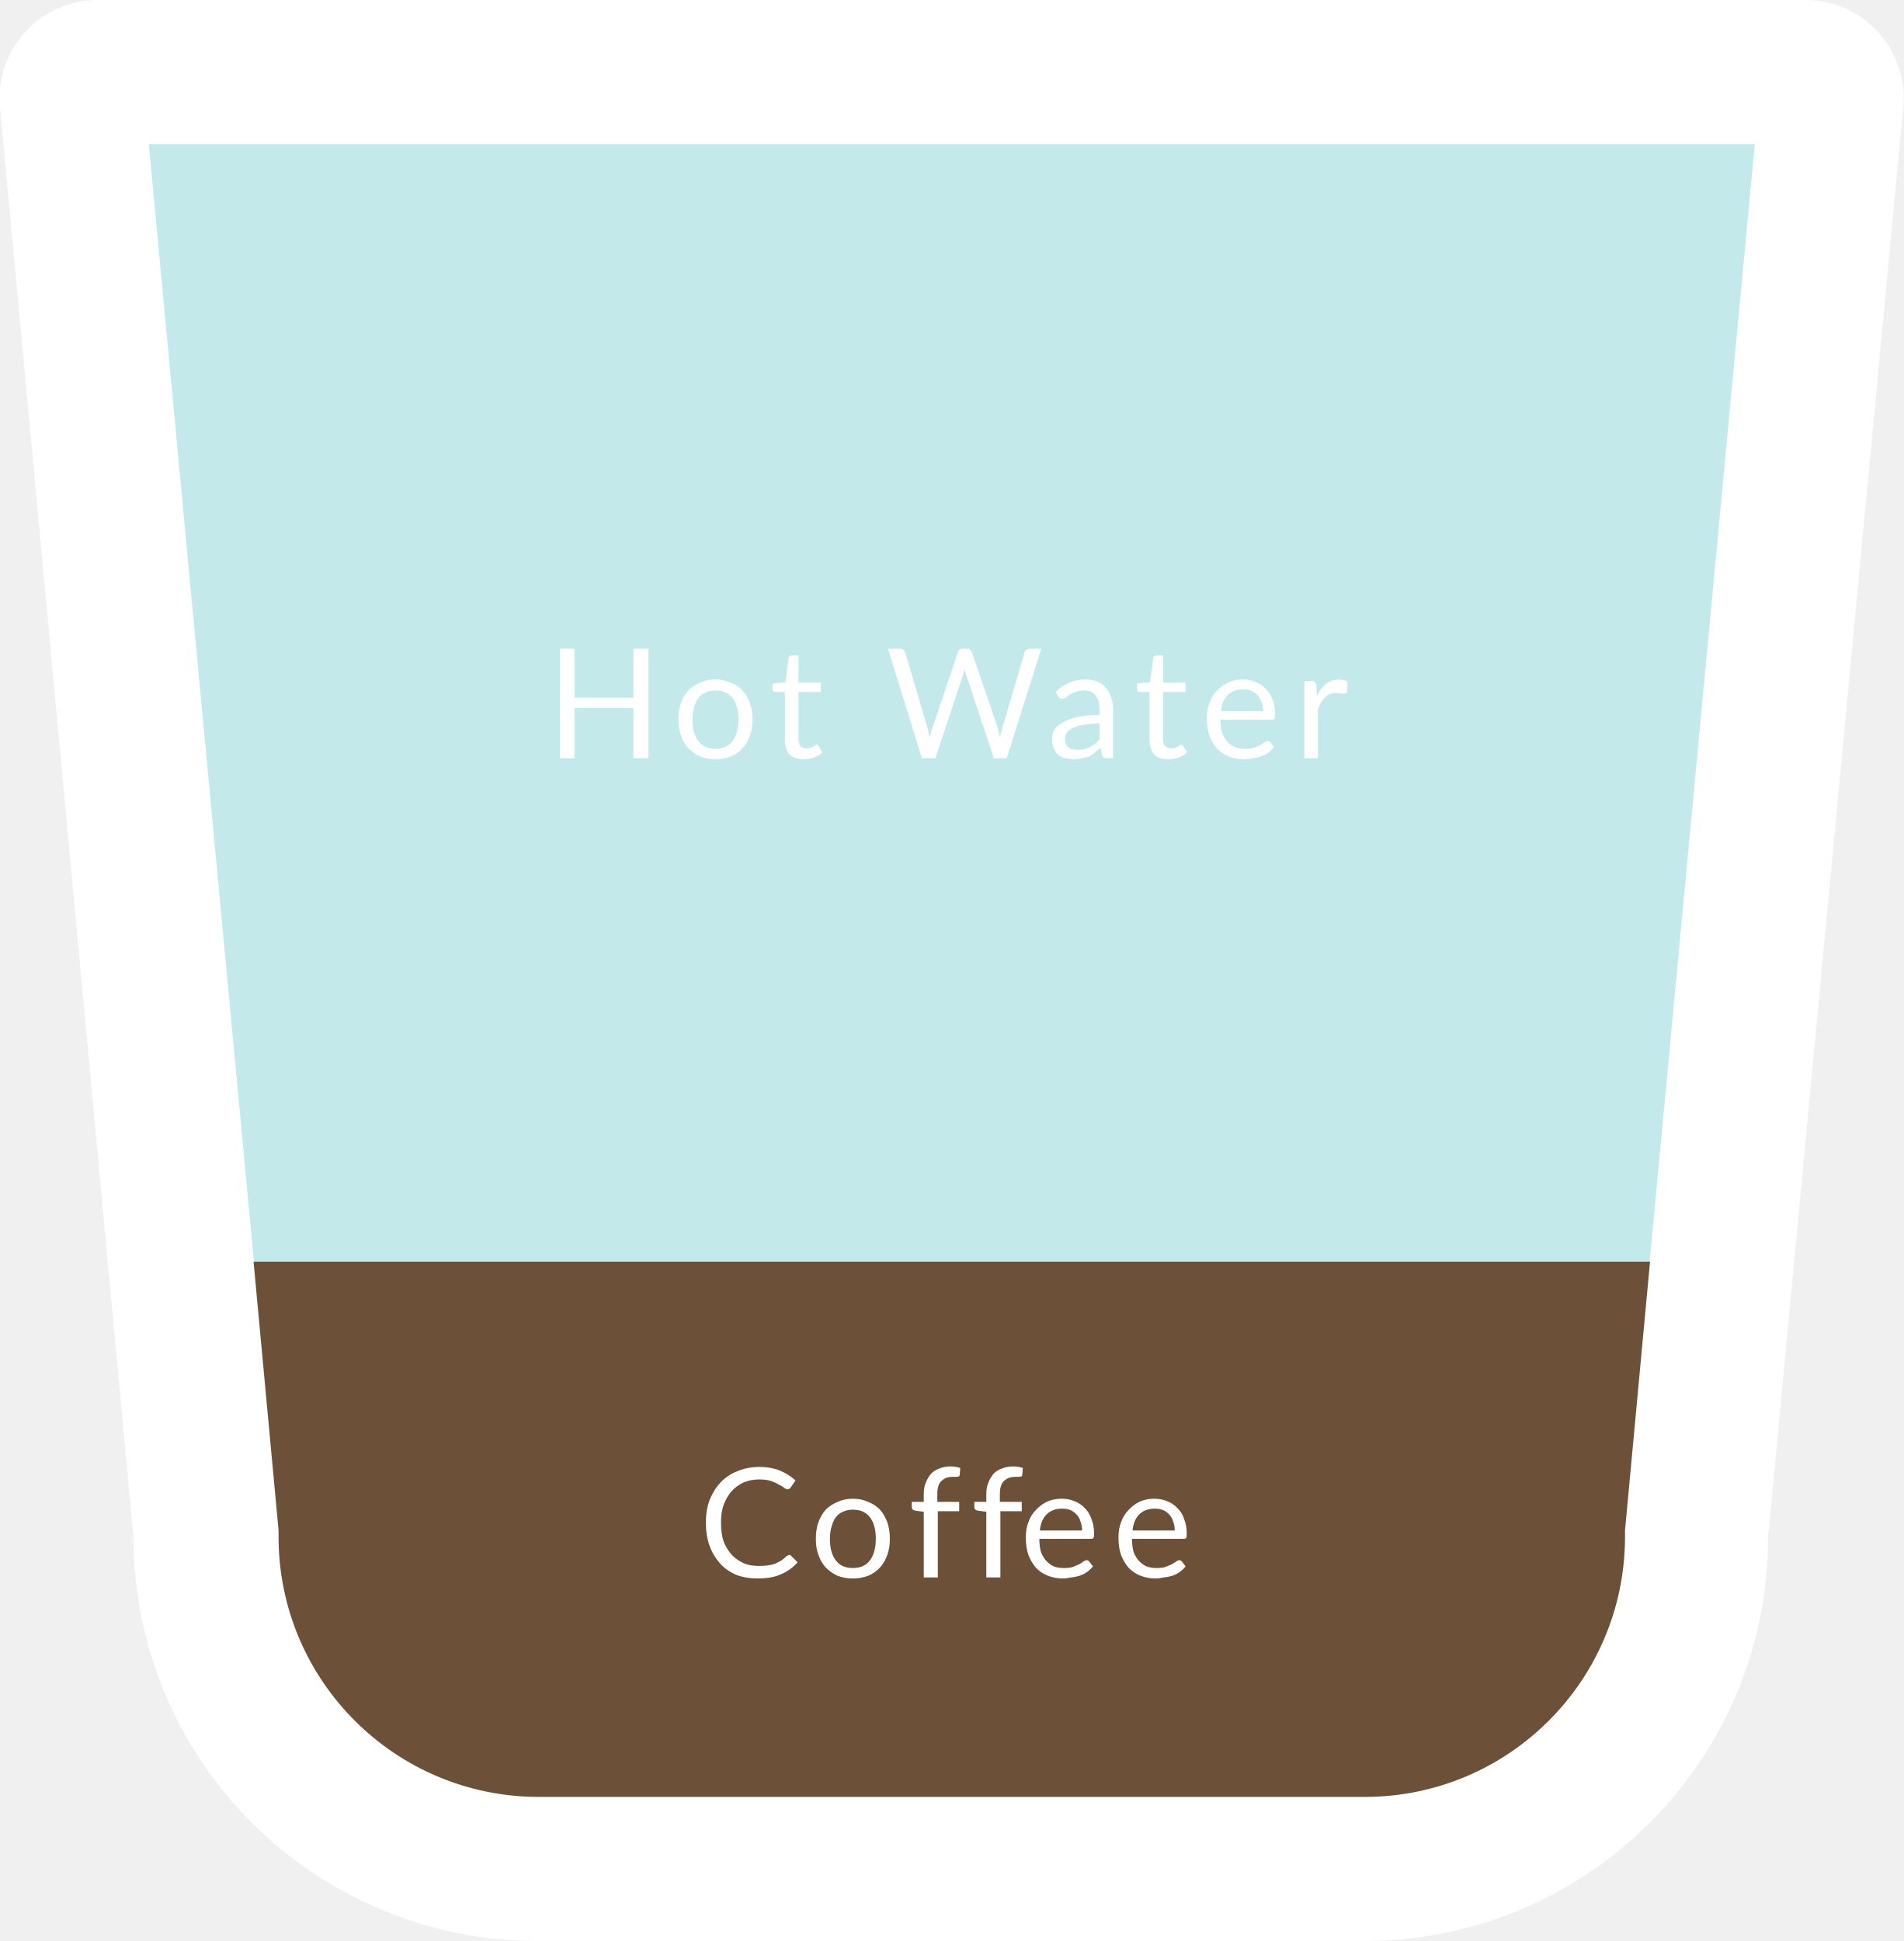
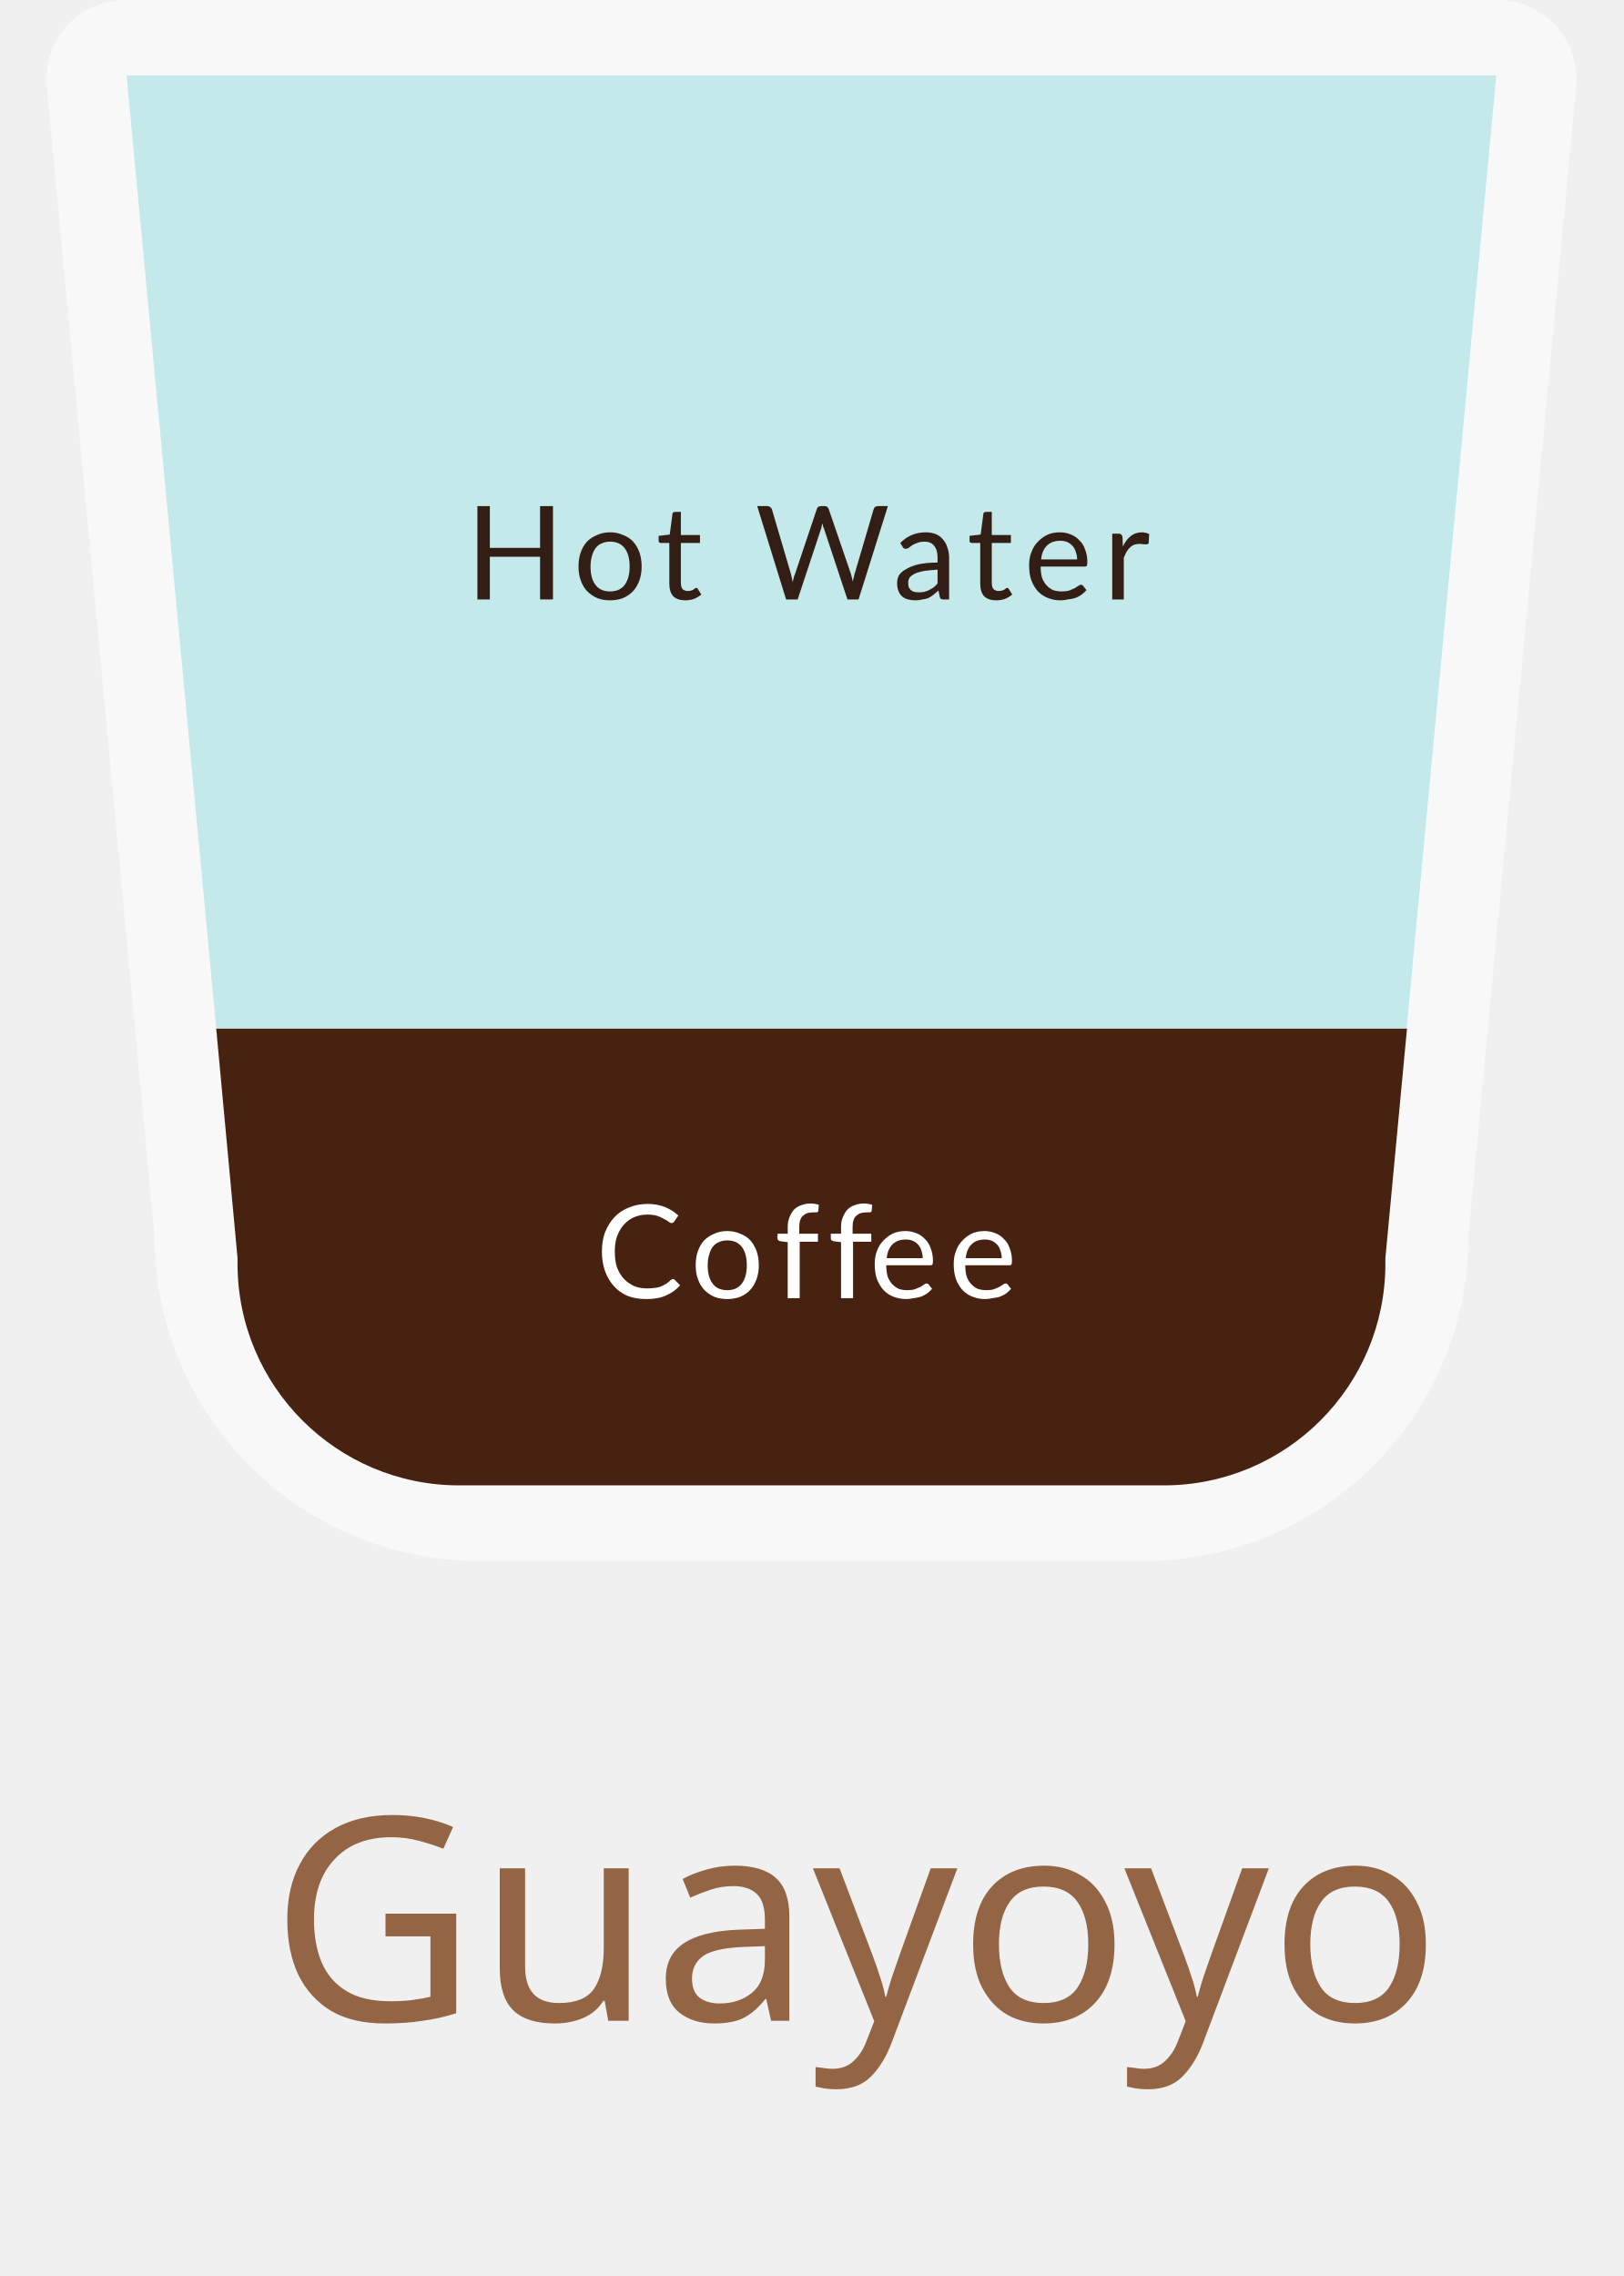
- <svg xmlns="http://www.w3.org/2000/svg" viewBox="0 0 57.06 58.19">
+ <svg xmlns="http://www.w3.org/2000/svg" id="OBJECTS" viewBox="0 0 57.06 80">
  <defs>
-     <style>.cls-1,.cls-3,.cls-7{fill:#fff;}.cls-2{fill:#6d5038;}.cls-3,.cls-7{font-size:4.57px;font-family:Lato-Regular, Lato;}.cls-3{letter-spacing:0.07em;}.cls-4{letter-spacing:0.06em;}.cls-5{letter-spacing:0.08em;}.cls-6{fill:#c3e9eb;}.cls-7{letter-spacing:0.06em;}.cls-8{letter-spacing:0.07em;}.cls-9{letter-spacing:0.07em;}.cls-10{letter-spacing:0.02em;}.cls-11{letter-spacing:0.07em;}.cls-12{letter-spacing:0.08em;}.cls-13{letter-spacing:0.08em;}.cls-14{letter-spacing:0.06em;}</style>
+     <style>.cls-1,.cls-2,.cls-4{fill:#fff;}.cls-1{opacity:0.5;}.cls-3{fill:#472210;}.cls-4,.cls-8{font-size:4.57px;font-family:Lato-Regular, Lato;}.cls-4{letter-spacing:0.07em;}.cls-5{letter-spacing:0.06em;}.cls-6{letter-spacing:0.08em;}.cls-7{fill:#c3e9eb;}.cls-8{fill:#321e15;letter-spacing:0.06em;}.cls-9{letter-spacing:0.07em;}.cls-10{letter-spacing:0.07em;}.cls-11{letter-spacing:0.02em;}.cls-12{letter-spacing:0.07em;}.cls-13{letter-spacing:0.08em;}.cls-14{letter-spacing:0.08em;}.cls-15{letter-spacing:0.06em;}.cls-16{font-size:10px;fill:#936544;font-family:TrebuchetMS, Trebuchet MS;}</style>
  </defs>
-   <g id="OBJECTS">
-     <path class="cls-1" d="M40.92,58.19H16.14A12.11,12.11,0,0,1,4,46.08L0,3.21A2.94,2.94,0,0,1,2.94,0H54.12a2.94,2.94,0,0,1,2.93,3.21L53,46.08A12.11,12.11,0,0,1,40.92,58.19Z" />
-     <path class="cls-1" d="M52.6,4.32l-3.14,33.5-.75,8.06v.21a7.8,7.8,0,0,1-7.79,7.78H16.14a7.8,7.8,0,0,1-7.79-7.78v-.21L7.6,37.82,4.46,4.32Z" />
-     <path class="cls-2" d="M49.46,37.82l-.75,8.06v.21a7.8,7.8,0,0,1-7.79,7.78H16.14a7.8,7.8,0,0,1-7.79-7.78v-.21L7.6,37.82Z" />
-     <text class="cls-3" transform="translate(20.94 47.29)">Co<tspan class="cls-4" x="6.28" y="0">ff</tspan>
-       <tspan class="cls-5" x="9.62" y="0">ee</tspan>
-     </text>
-     <polygon class="cls-6" points="52.6 4.32 49.45 37.81 7.61 37.81 4.46 4.32 52.6 4.32" />
-     <text class="cls-7" transform="translate(16.36 22.73)">H<tspan class="cls-8" x="3.79" y="0">o</tspan>
-       <tspan class="cls-5" x="6.7" y="0">t</tspan>
-       <tspan class="cls-9" x="8.71" y="0"> </tspan>
-       <tspan class="cls-10" x="10.18" y="0">W</tspan>
-       <tspan class="cls-11" x="15.02" y="0">a</tspan>
-       <tspan class="cls-12" x="17.63" y="0">t</tspan>
-       <tspan class="cls-13" x="19.63" y="0">e</tspan>
-       <tspan class="cls-14" x="22.41" y="0">r</tspan>
-     </text>
-   </g>
+   <path class="cls-1" d="M55.41,3,51.62,43.45A11.42,11.42,0,0,1,40.2,54.87H16.85A11.42,11.42,0,0,1,5.43,43.45L1.64,3A2.77,2.77,0,0,1,4.4,0H52.66A2.77,2.77,0,0,1,55.41,3Z" />
+   <path class="cls-2" d="M52.6,2.66,49.46,36.15l-.76,8.07v.2a7.79,7.79,0,0,1-7.78,7.79H16.14a7.79,7.79,0,0,1-7.79-7.79v-.2L7.6,36.15,4.46,2.66Z" />
+   <path class="cls-3" d="M49.46,36.15l-.76,8.07v.2a7.79,7.79,0,0,1-7.78,7.79H16.14a7.79,7.79,0,0,1-7.79-7.79v-.2L7.6,36.15Z" />
+   <text class="cls-4" transform="translate(20.94 45.63)">Co<tspan class="cls-5" x="6.28" y="0">ff</tspan>
+     <tspan class="cls-6" x="9.62" y="0">ee</tspan>
+   </text>
+   <polygon class="cls-7" points="52.6 2.65 49.45 36.15 7.6 36.15 4.45 2.65 52.6 2.65" />
+   <text class="cls-8" transform="translate(16.36 21.07)">H<tspan class="cls-9" x="3.79" y="0">o</tspan>
+     <tspan class="cls-6" x="6.7" y="0">t</tspan>
+     <tspan class="cls-10" x="8.71" y="0"> </tspan>
+     <tspan class="cls-11" x="10.18" y="0">W</tspan>
+     <tspan class="cls-12" x="15.02" y="0">a</tspan>
+     <tspan class="cls-13" x="17.63" y="0">t</tspan>
+     <tspan class="cls-14" x="19.63" y="0">e</tspan>
+     <tspan class="cls-15" x="22.41" y="0">r</tspan>
+   </text>
+   <text class="cls-16" transform="translate(9.49 71.03)">Guayoyo</text>
</svg>
